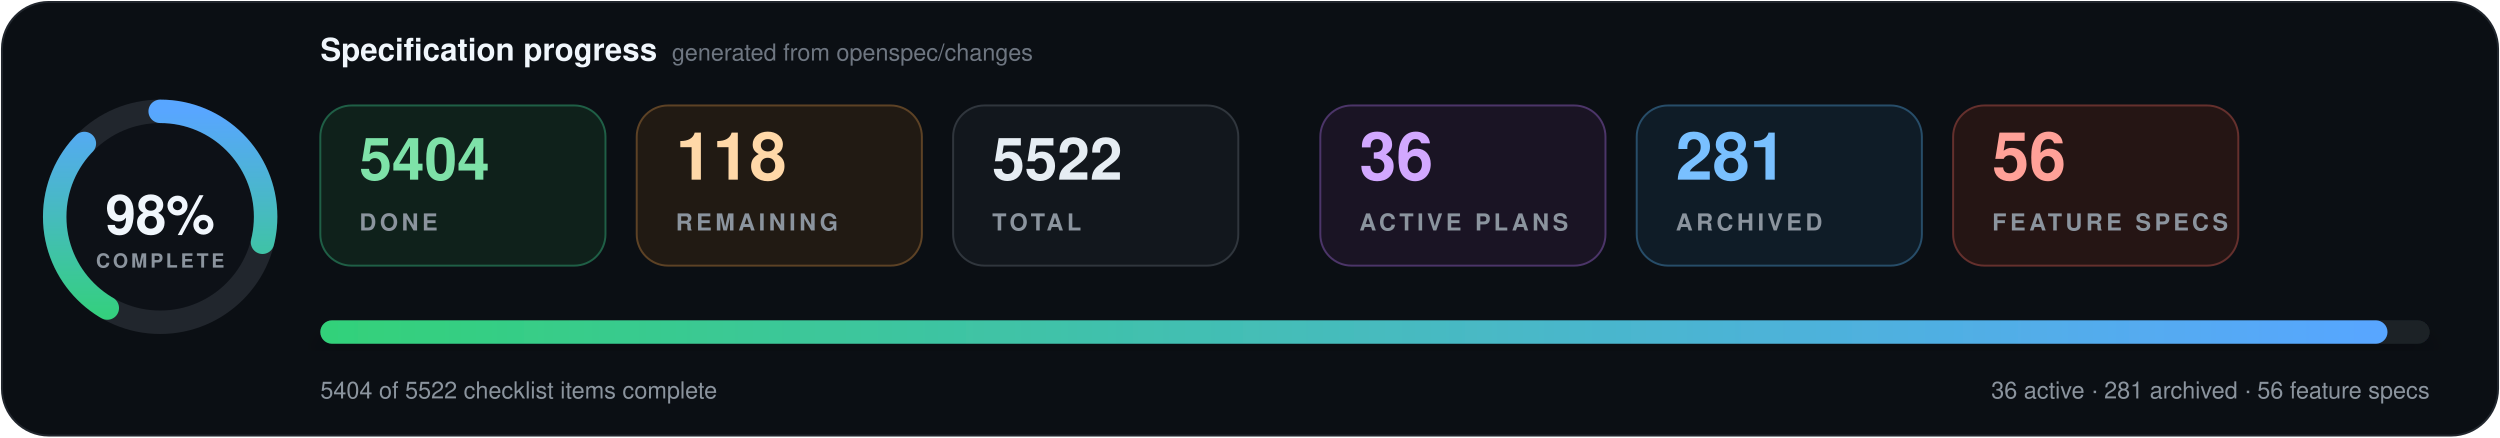
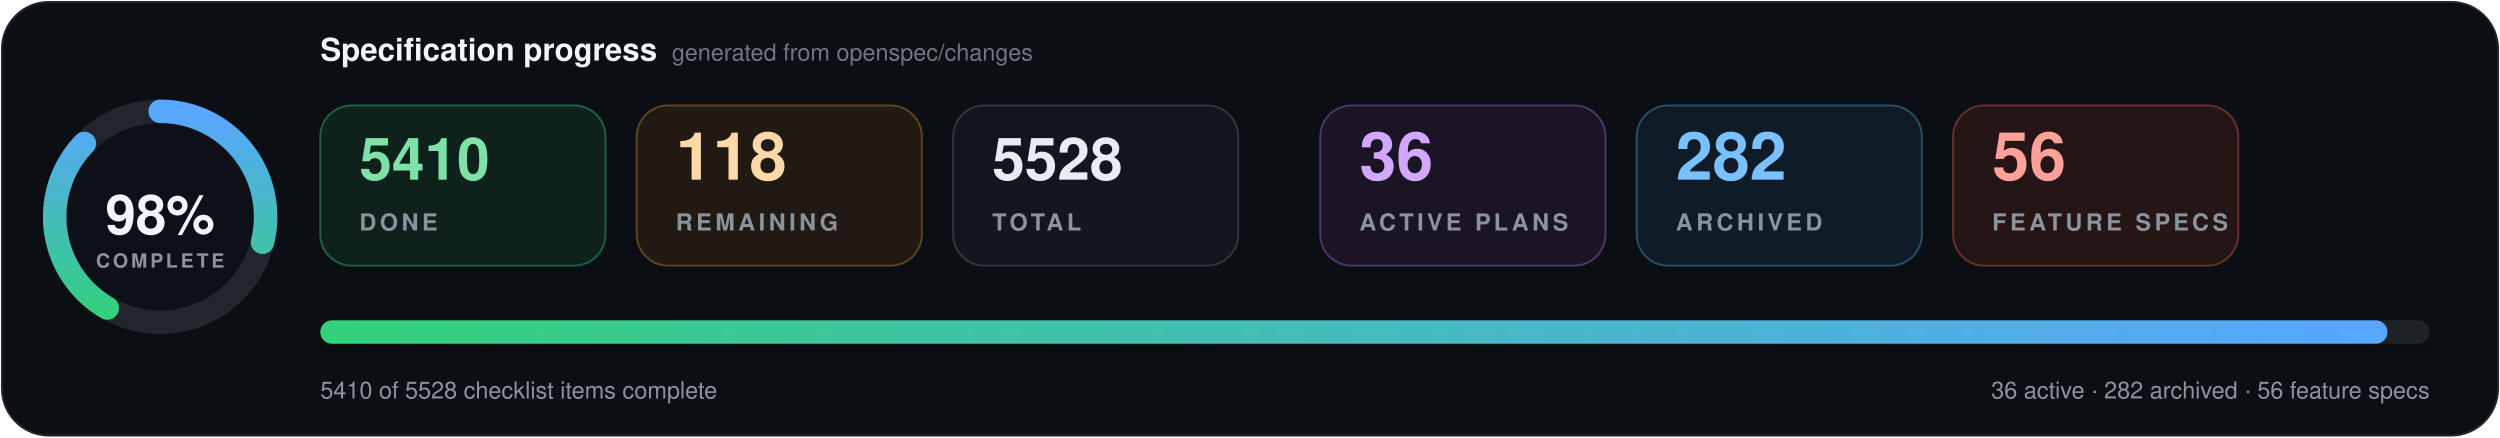
- <svg xmlns="http://www.w3.org/2000/svg" data-cache-version="1794417108" width="1280" height="224" viewBox="0 0 1280 224" role="img" aria-labelledby="title description" font-family="system-ui, -apple-system, BlinkMacSystemFont, 'Segoe UI', Helvetica, Arial, sans-serif" font-variant-numeric="tabular-nums">
+ <svg xmlns="http://www.w3.org/2000/svg" data-cache-version="1794422058" width="1280" height="224" viewBox="0 0 1280 224" role="img" aria-labelledby="title description" font-family="system-ui, -apple-system, BlinkMacSystemFont, 'Segoe UI', Helvetica, Arial, sans-serif" font-variant-numeric="tabular-nums">
  <defs>
    <linearGradient id="progress" x1="0" x2="1">
      <stop offset="0" stop-color="#33d17a" />
      <stop offset="1" stop-color="#58a6ff" />
    </linearGradient>
    <filter id="shadow" x="-10%" y="-20%" width="120%" height="150%">
      <feDropShadow dx="0" dy="7" stdDeviation="9" flood-color="#000" flood-opacity=".28" />
    </filter>
  </defs>
  <rect x="1" y="1" width="1278" height="222" rx="24" fill="#0b0f14" stroke="#21262d" />
  <g transform="translate(82 111)">
    <circle r="54" fill="#0d1117" stroke="#21262d" stroke-width="12" />
    <circle r="54" fill="none" stroke="url(#progress)" stroke-width="12" stroke-linecap="round" pathLength="100" stroke-dasharray="98 100" transform="rotate(-90)" />
    <text y="-1" text-anchor="middle" dominant-baseline="middle" fill="#f0f6fc" font-size="28" font-weight="800">98%</text>
    <text y="26" text-anchor="middle" fill="#8b949e" font-size="10" font-weight="700" letter-spacing="1.5">COMPLETE</text>
  </g>
  <text x="164" y="31" fill="#f0f6fc" font-size="16" font-weight="750">Specification progress</text>
  <text x="344" y="31" fill="#6e7681" font-size="12">generated from openspec/changes</text>
  <g transform="translate(164 54)">
    <rect width="146" height="82" rx="16" fill="#0f211b" stroke="#1f5f46" />
-     <text x="20" y="38" fill="#7ee2a8" font-size="30" font-weight="750">5404</text>
+     <text x="20" y="38" fill="#7ee2a8" font-size="30" font-weight="750">5410</text>
    <text x="20" y="64" fill="#8b949e" font-size="12" font-weight="700" letter-spacing="1.8">DONE</text>
  </g>
  <g transform="translate(326 54)">
    <rect width="146" height="82" rx="16" fill="#211a13" stroke="#5d4225" />
    <text x="20" y="38" fill="#ffd8a8" font-size="34" font-weight="750">118</text>
    <text x="20" y="64" fill="#8b949e" font-size="12" font-weight="700" letter-spacing="1.8">REMAINING</text>
  </g>
  <g transform="translate(488 54)">
    <rect width="146" height="82" rx="16" fill="#12171d" stroke="#30363d" />
-     <text x="20" y="38" fill="#e6edf3" font-size="30" font-weight="750">5522</text>
+     <text x="20" y="38" fill="#e6edf3" font-size="30" font-weight="750">5528</text>
    <text x="20" y="64" fill="#8b949e" font-size="12" font-weight="700" letter-spacing="1.8">TOTAL</text>
  </g>
  <g transform="translate(676 54)">
    <rect width="146" height="82" rx="16" fill="#1a1424" stroke="#4c3569" />
    <text x="20" y="38" fill="#d2a8ff" font-size="34" font-weight="750">36</text>
    <text x="20" y="64" fill="#8b949e" font-size="12" font-weight="700" letter-spacing="1.8">ACTIVE PLANS</text>
  </g>
  <g transform="translate(838 54)">
    <rect width="146" height="82" rx="16" fill="#0f1c27" stroke="#274d69" />
-     <text x="20" y="38" fill="#79c0ff" font-size="34" font-weight="750">281</text>
+     <text x="20" y="38" fill="#79c0ff" font-size="34" font-weight="750">282</text>
    <text x="20" y="64" fill="#8b949e" font-size="12" font-weight="700" letter-spacing="1.8">ARCHIVED</text>
  </g>
  <g transform="translate(1000 54)">
    <rect width="146" height="82" rx="16" fill="#251514" stroke="#65302d" />
    <text x="20" y="38" fill="#ffa198" font-size="34" font-weight="750">56</text>
    <text x="20" y="64" fill="#8b949e" font-size="12" font-weight="700" letter-spacing="1.8">FEATURE SPECS</text>
  </g>
  <g filter="url(#shadow)">
    <rect x="164" y="164" width="1080" height="12" rx="6" fill="#1b2128" />
    <rect x="164" y="164" width="1058.4" height="12" rx="6" fill="url(#progress)" />
  </g>
-   <text x="164" y="204" fill="#8b949e" font-size="12">5404 of 5522 checklist items complete</text>
-   <text x="1244" y="204" text-anchor="end" fill="#8b949e" font-size="12">36 active · 281 archived · 56 feature specs</text>
+   <text x="164" y="204" fill="#8b949e" font-size="12">5410 of 5528 checklist items complete</text>
+   <text x="1244" y="204" text-anchor="end" fill="#8b949e" font-size="12">36 active · 282 archived · 56 feature specs</text>
</svg>
